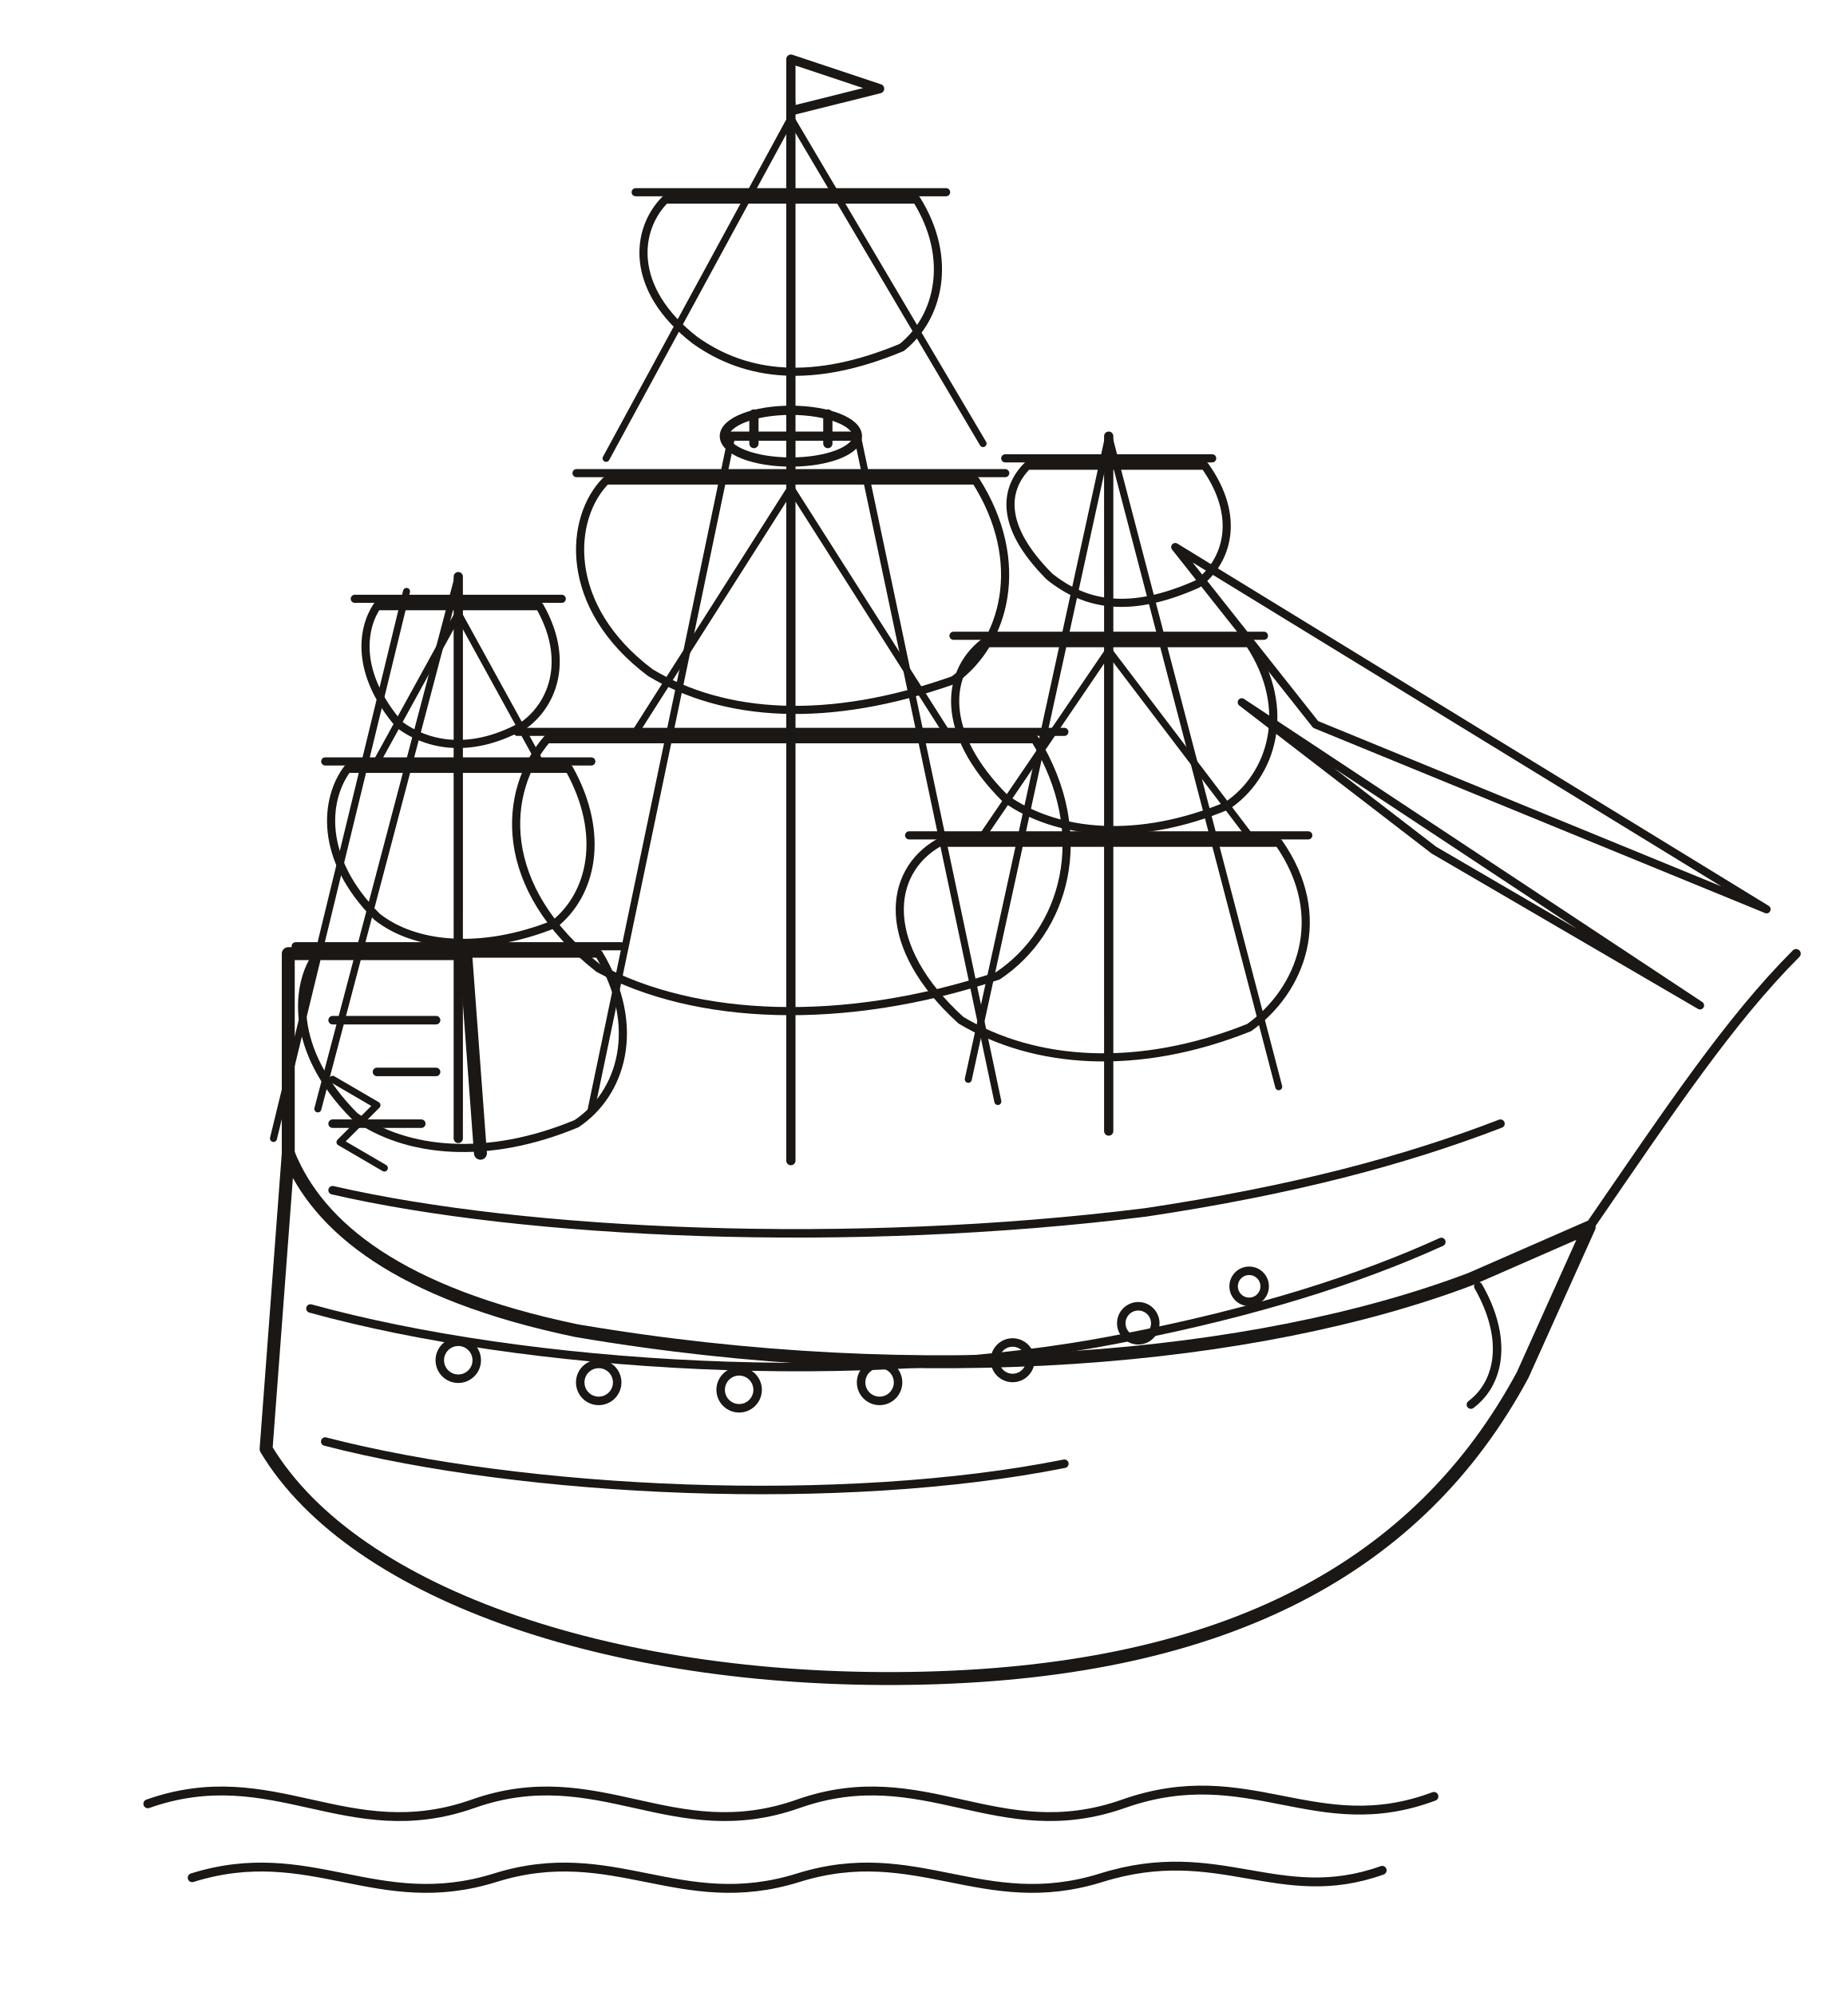
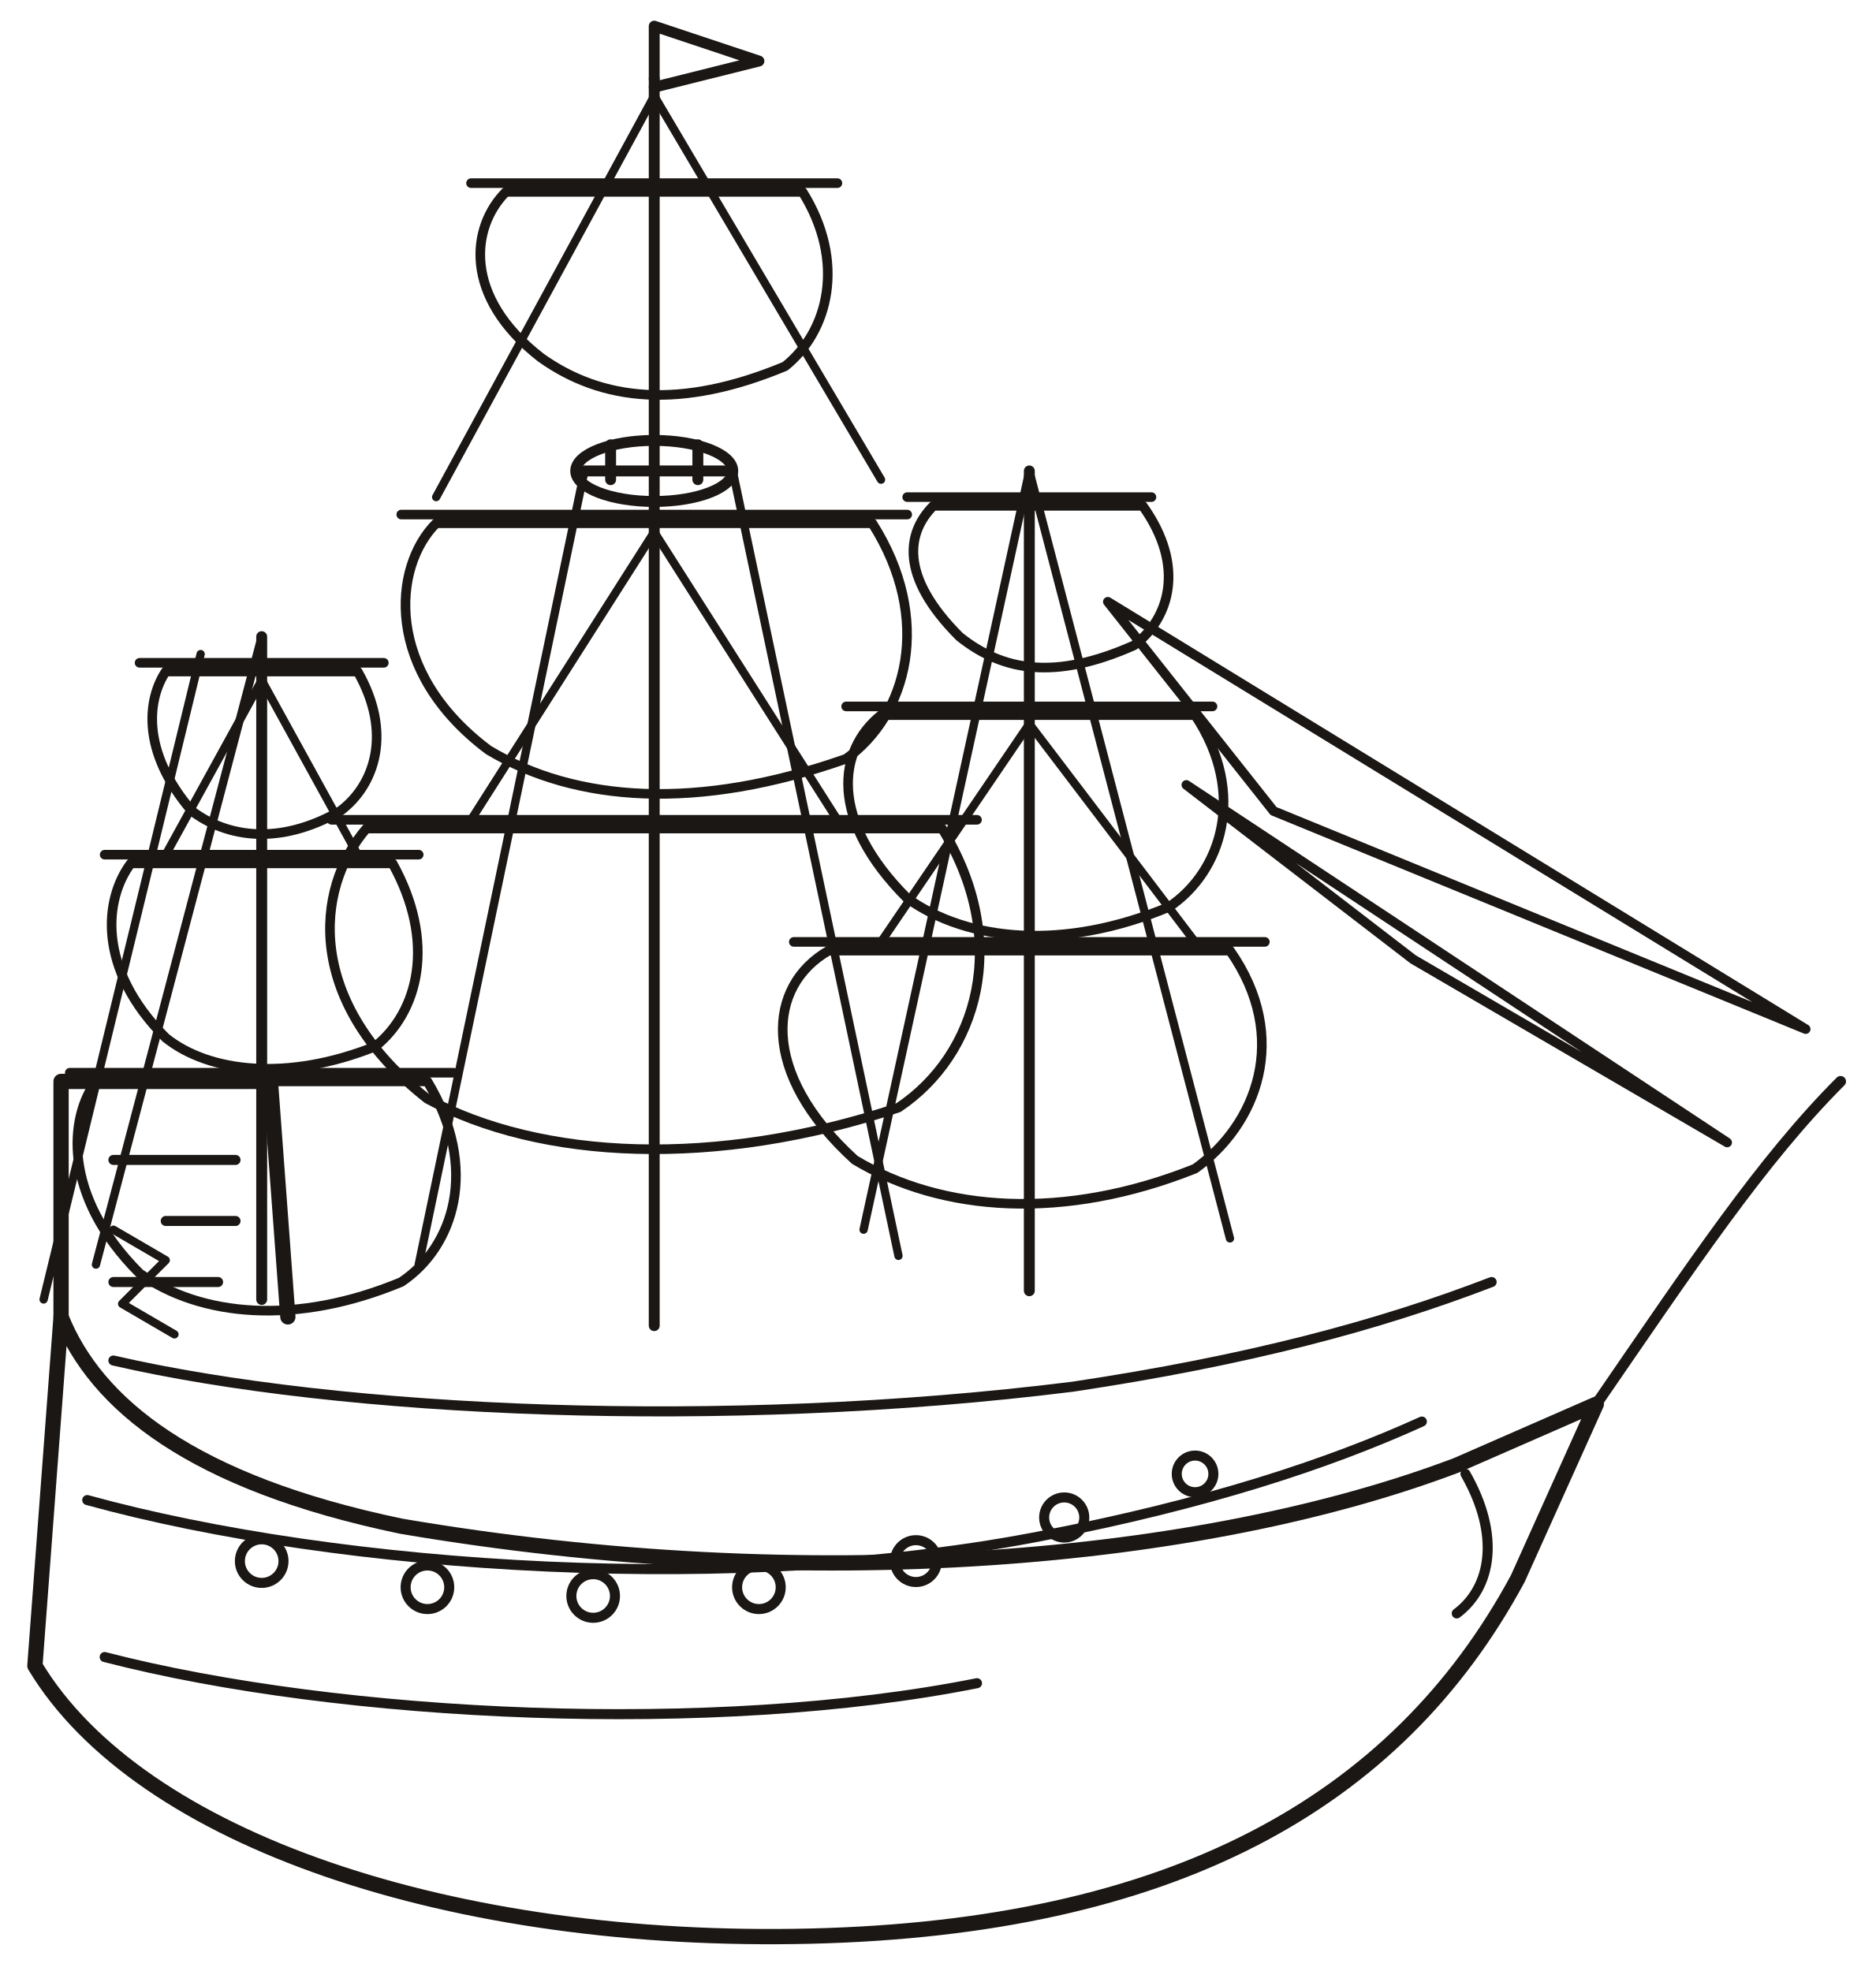
- <svg xmlns="http://www.w3.org/2000/svg" viewBox="0 0 500 540" fill="none" stroke="#1a1714" stroke-linecap="round" stroke-linejoin="round">
-   <g stroke-width="2.4">
-     <path d="M40 488c34-12 54 12 88 0s54 12 88 0 54 12 88 0 52 10 84-2" />
-     <path d="M52 508c32-10 50 10 82 0s50 10 82 0 50 10 82 0 48 8 76-2" />
-   </g>
+ <svg xmlns="http://www.w3.org/2000/svg" viewBox="64 10 430 452" fill="none" stroke="#1a1714" stroke-linecap="round" stroke-linejoin="round">
  <g stroke-width="3.5">
    <path d="M78 312V258h48l4 54" />
    <path d="M78 312L72 392C96 432 168 456 250 454C332 452 384 424 412 372L430 332L398 346C340 368 250 376 156 360C108 350 86 332 78 312Z" />
  </g>
  <g stroke-width="2.3">
    <path d="M90 322c52 12 140 16 220 6 40-6 70-14 96-24" />
    <path d="M84 354c58 16 150 22 220 8 36-7 64-16 86-26" />
    <path d="M88 390c54 14 140 18 200 6" />
    <path d="M90 276h28M102 290h16M90 304h24" />
    <path d="M400 348c8 14 6 26-2 32" />
    <circle cx="124" cy="368" r="5" />
    <circle cx="162" cy="374" r="5" />
    <circle cx="200" cy="376" r="5" />
    <circle cx="238" cy="374" r="5" />
    <circle cx="274" cy="368" r="4.8" />
    <circle cx="308" cy="358" r="4.6" />
    <circle cx="338" cy="348" r="4.2" />
  </g>
  <g stroke-width="2.5">
    <path d="M124 308V156" />
    <path d="M214 314V28" />
    <path d="M300 306V118" />
    <path d="M430 332C452 300 468 276 486 258" />
    <ellipse cx="214" cy="118" rx="18" ry="7" />
    <path d="M198 118h32M204 112v8M224 112v8" />
    <path d="M214 28V16l24 8-24 6" />
  </g>
  <g stroke-width="2.2">
    <path d="M96 162h56" />
    <path d="M102 164L146 164C154 178 150 190 142 196C128 204 116 202 108 196C96 182 98 170 102 164Z" />
    <path d="M124 164v32" />
    <path d="M88 206h72" />
    <path d="M94 208L154 208C164 226 160 242 150 250C130 258 112 256 102 248C86 232 88 216 94 208Z" />
    <path d="M124 208v40" />
    <path d="M80 256h88" />
    <path d="M86 258L162 258C174 278 168 296 156 304C132 314 110 312 96 302C78 284 80 266 86 258Z" />
    <path d="M124 258v44" />
    <path d="M172 52h84" />
    <path d="M180 54L248 54C258 70 254 86 244 94C220 104 202 102 188 92C170 78 172 62 180 54Z" />
    <path d="M214 54v38" />
    <path d="M156 128h116" />
    <path d="M164 130L264 130C278 152 272 174 258 184C224 196 196 194 176 182C152 164 154 140 164 130Z" />
    <path d="M214 130v52" />
    <path d="M140 198h148" />
    <path d="M148 200L280 200C296 226 288 252 270 264C228 278 188 276 162 262C134 240 136 214 148 200Z" />
    <path d="M214 200v62" />
    <path d="M272 124h56" />
    <path d="M278 126L326 126C336 140 332 152 324 158C306 166 294 164 284 156C270 142 272 132 278 126Z" />
    <path d="M300 126v30" />
    <path d="M258 172h84" />
    <path d="M266 174L338 174C350 192 344 210 332 218C308 228 286 226 272 216C254 198 256 182 266 174Z" />
    <path d="M300 174v42" />
    <path d="M246 226h108" />
    <path d="M254 228L346 228C360 248 352 268 338 278C308 290 280 288 260 276C238 256 240 236 254 228Z" />
    <path d="M300 228v48" />
    <path d="M318 148L478 246L356 196Z" />
    <path d="M336 190L460 272L388 230Z" />
  </g>
  <g stroke-width="1.9">
    <path d="M124 156L86 300M110 160L74 308" />
    <path d="M214 32L164 124M214 32L266 120" />
    <path d="M300 118L262 292M300 118L346 294" />
    <path d="M198 118L160 300M232 118L270 298" />
    <path d="M102 206L124 166M146 206L124 166" />
    <path d="M172 198L214 132M256 198L214 132" />
    <path d="M266 226L300 176M338 226L300 176" />
    <path d="M90 292l12 7-10 10 12 7" />
  </g>
</svg>
